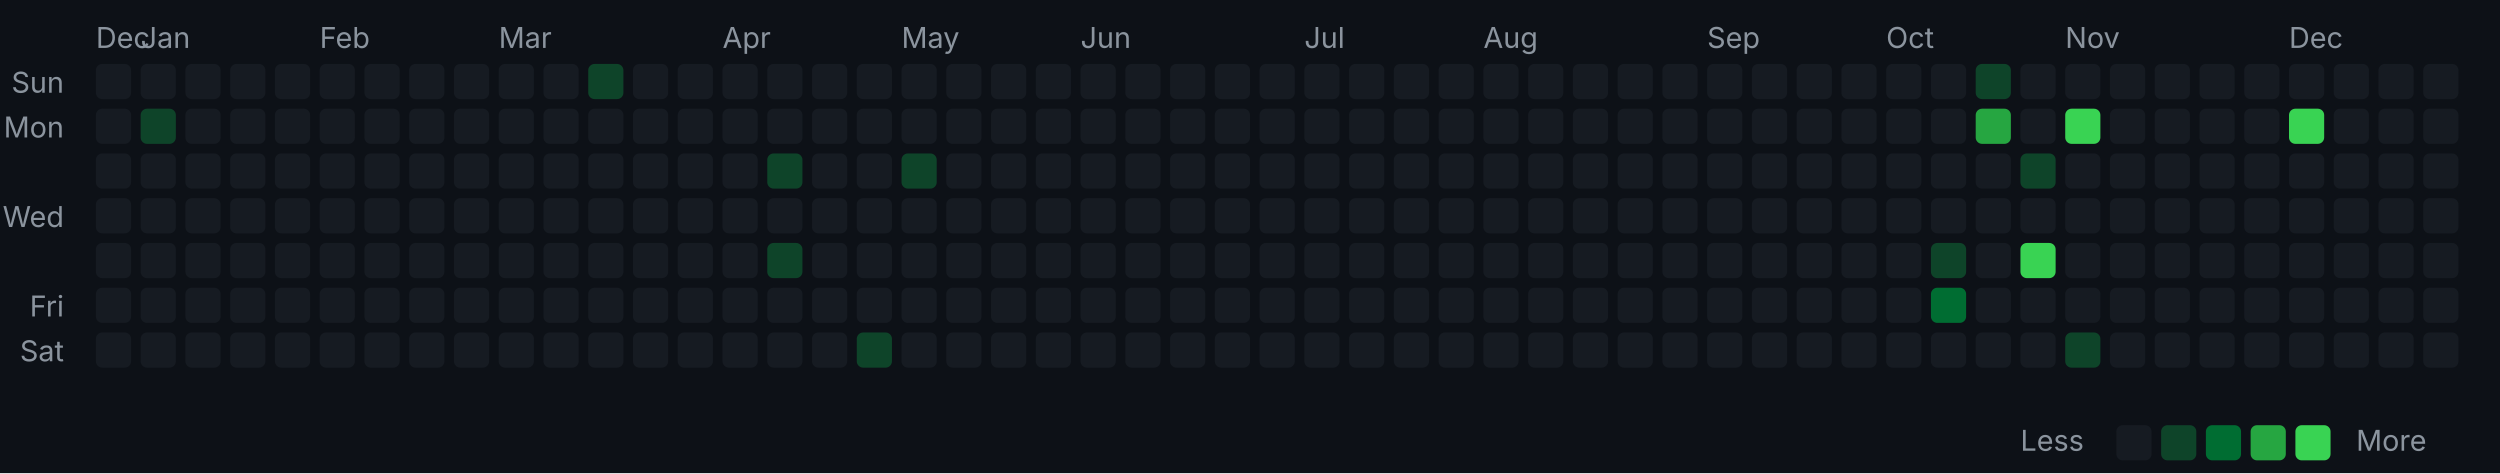
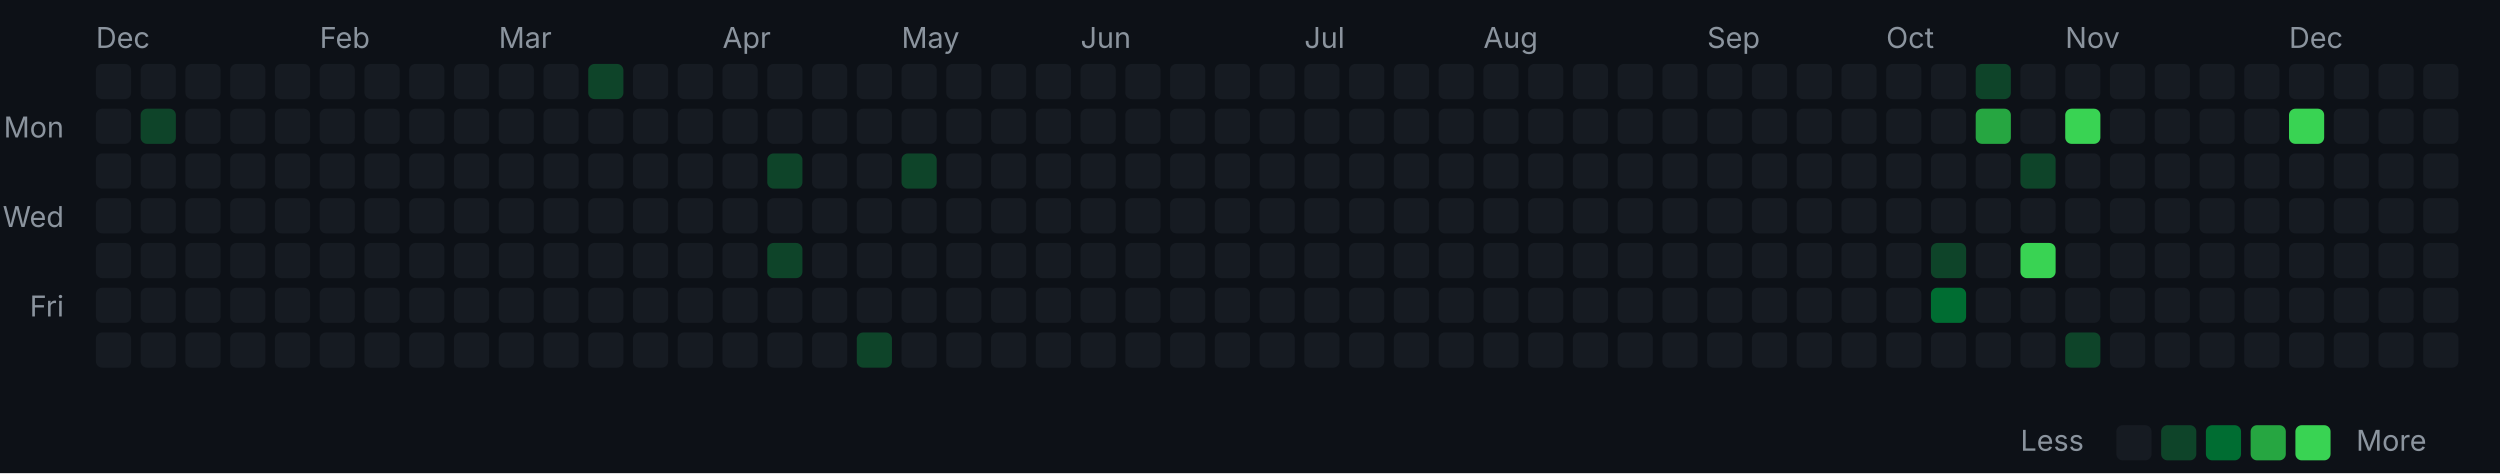
<svg xmlns="http://www.w3.org/2000/svg" width="782" height="148" viewBox="0 0 782 148">
  <rect width="782" height="148" fill="#0d1117" />
  <g transform="translate(30, 20)">
-     <text x="-10" y="9" fill="#8b949e" font-size="9" font-family="system-ui, -apple-system, sans-serif" text-anchor="end">Sun</text>
    <text x="-10" y="23" fill="#8b949e" font-size="9" font-family="system-ui, -apple-system, sans-serif" text-anchor="end">Mon</text>
    <text x="-10" y="51" fill="#8b949e" font-size="9" font-family="system-ui, -apple-system, sans-serif" text-anchor="end">Wed</text>
    <text x="-10" y="79" fill="#8b949e" font-size="9" font-family="system-ui, -apple-system, sans-serif" text-anchor="end">Fri</text>
-     <text x="-10" y="93" fill="#8b949e" font-size="9" font-family="system-ui, -apple-system, sans-serif" text-anchor="end">Sat</text>
    <rect x="0" y="0" width="11" height="11" fill="#161b22" rx="2" ry="2" />
    <rect x="0" y="14" width="11" height="11" fill="#161b22" rx="2" ry="2" />
    <rect x="0" y="28" width="11" height="11" fill="#161b22" rx="2" ry="2" />
    <rect x="0" y="42" width="11" height="11" fill="#161b22" rx="2" ry="2" />
    <rect x="0" y="56" width="11" height="11" fill="#161b22" rx="2" ry="2" />
    <rect x="0" y="70" width="11" height="11" fill="#161b22" rx="2" ry="2" />
    <rect x="0" y="84" width="11" height="11" fill="#161b22" rx="2" ry="2" />
    <rect x="14" y="0" width="11" height="11" fill="#161b22" rx="2" ry="2" />
    <rect x="14" y="14" width="11" height="11" fill="#0e4429" rx="2" ry="2" />
    <rect x="14" y="28" width="11" height="11" fill="#161b22" rx="2" ry="2" />
    <rect x="14" y="42" width="11" height="11" fill="#161b22" rx="2" ry="2" />
    <rect x="14" y="56" width="11" height="11" fill="#161b22" rx="2" ry="2" />
    <rect x="14" y="70" width="11" height="11" fill="#161b22" rx="2" ry="2" />
    <rect x="14" y="84" width="11" height="11" fill="#161b22" rx="2" ry="2" />
    <rect x="28" y="0" width="11" height="11" fill="#161b22" rx="2" ry="2" />
    <rect x="28" y="14" width="11" height="11" fill="#161b22" rx="2" ry="2" />
    <rect x="28" y="28" width="11" height="11" fill="#161b22" rx="2" ry="2" />
    <rect x="28" y="42" width="11" height="11" fill="#161b22" rx="2" ry="2" />
    <rect x="28" y="56" width="11" height="11" fill="#161b22" rx="2" ry="2" />
    <rect x="28" y="70" width="11" height="11" fill="#161b22" rx="2" ry="2" />
    <rect x="28" y="84" width="11" height="11" fill="#161b22" rx="2" ry="2" />
    <rect x="42" y="0" width="11" height="11" fill="#161b22" rx="2" ry="2" />
    <rect x="42" y="14" width="11" height="11" fill="#161b22" rx="2" ry="2" />
    <rect x="42" y="28" width="11" height="11" fill="#161b22" rx="2" ry="2" />
    <rect x="42" y="42" width="11" height="11" fill="#161b22" rx="2" ry="2" />
    <rect x="42" y="56" width="11" height="11" fill="#161b22" rx="2" ry="2" />
    <rect x="42" y="70" width="11" height="11" fill="#161b22" rx="2" ry="2" />
    <rect x="42" y="84" width="11" height="11" fill="#161b22" rx="2" ry="2" />
    <rect x="56" y="0" width="11" height="11" fill="#161b22" rx="2" ry="2" />
    <rect x="56" y="14" width="11" height="11" fill="#161b22" rx="2" ry="2" />
    <rect x="56" y="28" width="11" height="11" fill="#161b22" rx="2" ry="2" />
    <rect x="56" y="42" width="11" height="11" fill="#161b22" rx="2" ry="2" />
    <rect x="56" y="56" width="11" height="11" fill="#161b22" rx="2" ry="2" />
    <rect x="56" y="70" width="11" height="11" fill="#161b22" rx="2" ry="2" />
    <rect x="56" y="84" width="11" height="11" fill="#161b22" rx="2" ry="2" />
    <rect x="70" y="0" width="11" height="11" fill="#161b22" rx="2" ry="2" />
    <rect x="70" y="14" width="11" height="11" fill="#161b22" rx="2" ry="2" />
    <rect x="70" y="28" width="11" height="11" fill="#161b22" rx="2" ry="2" />
    <rect x="70" y="42" width="11" height="11" fill="#161b22" rx="2" ry="2" />
    <rect x="70" y="56" width="11" height="11" fill="#161b22" rx="2" ry="2" />
    <rect x="70" y="70" width="11" height="11" fill="#161b22" rx="2" ry="2" />
    <rect x="70" y="84" width="11" height="11" fill="#161b22" rx="2" ry="2" />
    <rect x="84" y="0" width="11" height="11" fill="#161b22" rx="2" ry="2" />
    <rect x="84" y="14" width="11" height="11" fill="#161b22" rx="2" ry="2" />
    <rect x="84" y="28" width="11" height="11" fill="#161b22" rx="2" ry="2" />
    <rect x="84" y="42" width="11" height="11" fill="#161b22" rx="2" ry="2" />
    <rect x="84" y="56" width="11" height="11" fill="#161b22" rx="2" ry="2" />
    <rect x="84" y="70" width="11" height="11" fill="#161b22" rx="2" ry="2" />
    <rect x="84" y="84" width="11" height="11" fill="#161b22" rx="2" ry="2" />
    <rect x="98" y="0" width="11" height="11" fill="#161b22" rx="2" ry="2" />
    <rect x="98" y="14" width="11" height="11" fill="#161b22" rx="2" ry="2" />
    <rect x="98" y="28" width="11" height="11" fill="#161b22" rx="2" ry="2" />
    <rect x="98" y="42" width="11" height="11" fill="#161b22" rx="2" ry="2" />
    <rect x="98" y="56" width="11" height="11" fill="#161b22" rx="2" ry="2" />
    <rect x="98" y="70" width="11" height="11" fill="#161b22" rx="2" ry="2" />
    <rect x="98" y="84" width="11" height="11" fill="#161b22" rx="2" ry="2" />
    <rect x="112" y="0" width="11" height="11" fill="#161b22" rx="2" ry="2" />
    <rect x="112" y="14" width="11" height="11" fill="#161b22" rx="2" ry="2" />
    <rect x="112" y="28" width="11" height="11" fill="#161b22" rx="2" ry="2" />
    <rect x="112" y="42" width="11" height="11" fill="#161b22" rx="2" ry="2" />
    <rect x="112" y="56" width="11" height="11" fill="#161b22" rx="2" ry="2" />
    <rect x="112" y="70" width="11" height="11" fill="#161b22" rx="2" ry="2" />
    <rect x="112" y="84" width="11" height="11" fill="#161b22" rx="2" ry="2" />
    <rect x="126" y="0" width="11" height="11" fill="#161b22" rx="2" ry="2" />
    <rect x="126" y="14" width="11" height="11" fill="#161b22" rx="2" ry="2" />
    <rect x="126" y="28" width="11" height="11" fill="#161b22" rx="2" ry="2" />
    <rect x="126" y="42" width="11" height="11" fill="#161b22" rx="2" ry="2" />
    <rect x="126" y="56" width="11" height="11" fill="#161b22" rx="2" ry="2" />
    <rect x="126" y="70" width="11" height="11" fill="#161b22" rx="2" ry="2" />
    <rect x="126" y="84" width="11" height="11" fill="#161b22" rx="2" ry="2" />
    <rect x="140" y="0" width="11" height="11" fill="#161b22" rx="2" ry="2" />
    <rect x="140" y="14" width="11" height="11" fill="#161b22" rx="2" ry="2" />
    <rect x="140" y="28" width="11" height="11" fill="#161b22" rx="2" ry="2" />
    <rect x="140" y="42" width="11" height="11" fill="#161b22" rx="2" ry="2" />
    <rect x="140" y="56" width="11" height="11" fill="#161b22" rx="2" ry="2" />
    <rect x="140" y="70" width="11" height="11" fill="#161b22" rx="2" ry="2" />
    <rect x="140" y="84" width="11" height="11" fill="#161b22" rx="2" ry="2" />
    <rect x="154" y="0" width="11" height="11" fill="#0e4429" rx="2" ry="2" />
    <rect x="154" y="14" width="11" height="11" fill="#161b22" rx="2" ry="2" />
    <rect x="154" y="28" width="11" height="11" fill="#161b22" rx="2" ry="2" />
    <rect x="154" y="42" width="11" height="11" fill="#161b22" rx="2" ry="2" />
    <rect x="154" y="56" width="11" height="11" fill="#161b22" rx="2" ry="2" />
    <rect x="154" y="70" width="11" height="11" fill="#161b22" rx="2" ry="2" />
    <rect x="154" y="84" width="11" height="11" fill="#161b22" rx="2" ry="2" />
    <rect x="168" y="0" width="11" height="11" fill="#161b22" rx="2" ry="2" />
    <rect x="168" y="14" width="11" height="11" fill="#161b22" rx="2" ry="2" />
    <rect x="168" y="28" width="11" height="11" fill="#161b22" rx="2" ry="2" />
    <rect x="168" y="42" width="11" height="11" fill="#161b22" rx="2" ry="2" />
    <rect x="168" y="56" width="11" height="11" fill="#161b22" rx="2" ry="2" />
    <rect x="168" y="70" width="11" height="11" fill="#161b22" rx="2" ry="2" />
    <rect x="168" y="84" width="11" height="11" fill="#161b22" rx="2" ry="2" />
    <rect x="182" y="0" width="11" height="11" fill="#161b22" rx="2" ry="2" />
    <rect x="182" y="14" width="11" height="11" fill="#161b22" rx="2" ry="2" />
    <rect x="182" y="28" width="11" height="11" fill="#161b22" rx="2" ry="2" />
    <rect x="182" y="42" width="11" height="11" fill="#161b22" rx="2" ry="2" />
    <rect x="182" y="56" width="11" height="11" fill="#161b22" rx="2" ry="2" />
    <rect x="182" y="70" width="11" height="11" fill="#161b22" rx="2" ry="2" />
    <rect x="182" y="84" width="11" height="11" fill="#161b22" rx="2" ry="2" />
    <rect x="196" y="0" width="11" height="11" fill="#161b22" rx="2" ry="2" />
    <rect x="196" y="14" width="11" height="11" fill="#161b22" rx="2" ry="2" />
    <rect x="196" y="28" width="11" height="11" fill="#161b22" rx="2" ry="2" />
    <rect x="196" y="42" width="11" height="11" fill="#161b22" rx="2" ry="2" />
    <rect x="196" y="56" width="11" height="11" fill="#161b22" rx="2" ry="2" />
    <rect x="196" y="70" width="11" height="11" fill="#161b22" rx="2" ry="2" />
    <rect x="196" y="84" width="11" height="11" fill="#161b22" rx="2" ry="2" />
    <rect x="210" y="0" width="11" height="11" fill="#161b22" rx="2" ry="2" />
    <rect x="210" y="14" width="11" height="11" fill="#161b22" rx="2" ry="2" />
    <rect x="210" y="28" width="11" height="11" fill="#0e4429" rx="2" ry="2" />
    <rect x="210" y="42" width="11" height="11" fill="#161b22" rx="2" ry="2" />
    <rect x="210" y="56" width="11" height="11" fill="#0e4429" rx="2" ry="2" />
    <rect x="210" y="70" width="11" height="11" fill="#161b22" rx="2" ry="2" />
    <rect x="210" y="84" width="11" height="11" fill="#161b22" rx="2" ry="2" />
    <rect x="224" y="0" width="11" height="11" fill="#161b22" rx="2" ry="2" />
    <rect x="224" y="14" width="11" height="11" fill="#161b22" rx="2" ry="2" />
    <rect x="224" y="28" width="11" height="11" fill="#161b22" rx="2" ry="2" />
    <rect x="224" y="42" width="11" height="11" fill="#161b22" rx="2" ry="2" />
    <rect x="224" y="56" width="11" height="11" fill="#161b22" rx="2" ry="2" />
    <rect x="224" y="70" width="11" height="11" fill="#161b22" rx="2" ry="2" />
    <rect x="224" y="84" width="11" height="11" fill="#161b22" rx="2" ry="2" />
    <rect x="238" y="0" width="11" height="11" fill="#161b22" rx="2" ry="2" />
    <rect x="238" y="14" width="11" height="11" fill="#161b22" rx="2" ry="2" />
    <rect x="238" y="28" width="11" height="11" fill="#161b22" rx="2" ry="2" />
    <rect x="238" y="42" width="11" height="11" fill="#161b22" rx="2" ry="2" />
    <rect x="238" y="56" width="11" height="11" fill="#161b22" rx="2" ry="2" />
    <rect x="238" y="70" width="11" height="11" fill="#161b22" rx="2" ry="2" />
    <rect x="238" y="84" width="11" height="11" fill="#0e4429" rx="2" ry="2" />
    <rect x="252" y="0" width="11" height="11" fill="#161b22" rx="2" ry="2" />
    <rect x="252" y="14" width="11" height="11" fill="#161b22" rx="2" ry="2" />
    <rect x="252" y="28" width="11" height="11" fill="#0e4429" rx="2" ry="2" />
    <rect x="252" y="42" width="11" height="11" fill="#161b22" rx="2" ry="2" />
    <rect x="252" y="56" width="11" height="11" fill="#161b22" rx="2" ry="2" />
    <rect x="252" y="70" width="11" height="11" fill="#161b22" rx="2" ry="2" />
    <rect x="252" y="84" width="11" height="11" fill="#161b22" rx="2" ry="2" />
    <rect x="266" y="0" width="11" height="11" fill="#161b22" rx="2" ry="2" />
    <rect x="266" y="14" width="11" height="11" fill="#161b22" rx="2" ry="2" />
    <rect x="266" y="28" width="11" height="11" fill="#161b22" rx="2" ry="2" />
    <rect x="266" y="42" width="11" height="11" fill="#161b22" rx="2" ry="2" />
    <rect x="266" y="56" width="11" height="11" fill="#161b22" rx="2" ry="2" />
    <rect x="266" y="70" width="11" height="11" fill="#161b22" rx="2" ry="2" />
    <rect x="266" y="84" width="11" height="11" fill="#161b22" rx="2" ry="2" />
    <rect x="280" y="0" width="11" height="11" fill="#161b22" rx="2" ry="2" />
    <rect x="280" y="14" width="11" height="11" fill="#161b22" rx="2" ry="2" />
    <rect x="280" y="28" width="11" height="11" fill="#161b22" rx="2" ry="2" />
    <rect x="280" y="42" width="11" height="11" fill="#161b22" rx="2" ry="2" />
    <rect x="280" y="56" width="11" height="11" fill="#161b22" rx="2" ry="2" />
    <rect x="280" y="70" width="11" height="11" fill="#161b22" rx="2" ry="2" />
    <rect x="280" y="84" width="11" height="11" fill="#161b22" rx="2" ry="2" />
    <rect x="294" y="0" width="11" height="11" fill="#161b22" rx="2" ry="2" />
    <rect x="294" y="14" width="11" height="11" fill="#161b22" rx="2" ry="2" />
    <rect x="294" y="28" width="11" height="11" fill="#161b22" rx="2" ry="2" />
    <rect x="294" y="42" width="11" height="11" fill="#161b22" rx="2" ry="2" />
    <rect x="294" y="56" width="11" height="11" fill="#161b22" rx="2" ry="2" />
    <rect x="294" y="70" width="11" height="11" fill="#161b22" rx="2" ry="2" />
    <rect x="294" y="84" width="11" height="11" fill="#161b22" rx="2" ry="2" />
    <rect x="308" y="0" width="11" height="11" fill="#161b22" rx="2" ry="2" />
    <rect x="308" y="14" width="11" height="11" fill="#161b22" rx="2" ry="2" />
    <rect x="308" y="28" width="11" height="11" fill="#161b22" rx="2" ry="2" />
    <rect x="308" y="42" width="11" height="11" fill="#161b22" rx="2" ry="2" />
    <rect x="308" y="56" width="11" height="11" fill="#161b22" rx="2" ry="2" />
    <rect x="308" y="70" width="11" height="11" fill="#161b22" rx="2" ry="2" />
    <rect x="308" y="84" width="11" height="11" fill="#161b22" rx="2" ry="2" />
    <rect x="322" y="0" width="11" height="11" fill="#161b22" rx="2" ry="2" />
    <rect x="322" y="14" width="11" height="11" fill="#161b22" rx="2" ry="2" />
    <rect x="322" y="28" width="11" height="11" fill="#161b22" rx="2" ry="2" />
    <rect x="322" y="42" width="11" height="11" fill="#161b22" rx="2" ry="2" />
    <rect x="322" y="56" width="11" height="11" fill="#161b22" rx="2" ry="2" />
    <rect x="322" y="70" width="11" height="11" fill="#161b22" rx="2" ry="2" />
    <rect x="322" y="84" width="11" height="11" fill="#161b22" rx="2" ry="2" />
    <rect x="336" y="0" width="11" height="11" fill="#161b22" rx="2" ry="2" />
    <rect x="336" y="14" width="11" height="11" fill="#161b22" rx="2" ry="2" />
    <rect x="336" y="28" width="11" height="11" fill="#161b22" rx="2" ry="2" />
    <rect x="336" y="42" width="11" height="11" fill="#161b22" rx="2" ry="2" />
    <rect x="336" y="56" width="11" height="11" fill="#161b22" rx="2" ry="2" />
    <rect x="336" y="70" width="11" height="11" fill="#161b22" rx="2" ry="2" />
    <rect x="336" y="84" width="11" height="11" fill="#161b22" rx="2" ry="2" />
    <rect x="350" y="0" width="11" height="11" fill="#161b22" rx="2" ry="2" />
    <rect x="350" y="14" width="11" height="11" fill="#161b22" rx="2" ry="2" />
    <rect x="350" y="28" width="11" height="11" fill="#161b22" rx="2" ry="2" />
    <rect x="350" y="42" width="11" height="11" fill="#161b22" rx="2" ry="2" />
    <rect x="350" y="56" width="11" height="11" fill="#161b22" rx="2" ry="2" />
    <rect x="350" y="70" width="11" height="11" fill="#161b22" rx="2" ry="2" />
    <rect x="350" y="84" width="11" height="11" fill="#161b22" rx="2" ry="2" />
    <rect x="364" y="0" width="11" height="11" fill="#161b22" rx="2" ry="2" />
    <rect x="364" y="14" width="11" height="11" fill="#161b22" rx="2" ry="2" />
    <rect x="364" y="28" width="11" height="11" fill="#161b22" rx="2" ry="2" />
    <rect x="364" y="42" width="11" height="11" fill="#161b22" rx="2" ry="2" />
    <rect x="364" y="56" width="11" height="11" fill="#161b22" rx="2" ry="2" />
    <rect x="364" y="70" width="11" height="11" fill="#161b22" rx="2" ry="2" />
    <rect x="364" y="84" width="11" height="11" fill="#161b22" rx="2" ry="2" />
    <rect x="378" y="0" width="11" height="11" fill="#161b22" rx="2" ry="2" />
    <rect x="378" y="14" width="11" height="11" fill="#161b22" rx="2" ry="2" />
    <rect x="378" y="28" width="11" height="11" fill="#161b22" rx="2" ry="2" />
    <rect x="378" y="42" width="11" height="11" fill="#161b22" rx="2" ry="2" />
    <rect x="378" y="56" width="11" height="11" fill="#161b22" rx="2" ry="2" />
    <rect x="378" y="70" width="11" height="11" fill="#161b22" rx="2" ry="2" />
    <rect x="378" y="84" width="11" height="11" fill="#161b22" rx="2" ry="2" />
    <rect x="392" y="0" width="11" height="11" fill="#161b22" rx="2" ry="2" />
    <rect x="392" y="14" width="11" height="11" fill="#161b22" rx="2" ry="2" />
    <rect x="392" y="28" width="11" height="11" fill="#161b22" rx="2" ry="2" />
    <rect x="392" y="42" width="11" height="11" fill="#161b22" rx="2" ry="2" />
    <rect x="392" y="56" width="11" height="11" fill="#161b22" rx="2" ry="2" />
    <rect x="392" y="70" width="11" height="11" fill="#161b22" rx="2" ry="2" />
    <rect x="392" y="84" width="11" height="11" fill="#161b22" rx="2" ry="2" />
    <rect x="406" y="0" width="11" height="11" fill="#161b22" rx="2" ry="2" />
    <rect x="406" y="14" width="11" height="11" fill="#161b22" rx="2" ry="2" />
    <rect x="406" y="28" width="11" height="11" fill="#161b22" rx="2" ry="2" />
    <rect x="406" y="42" width="11" height="11" fill="#161b22" rx="2" ry="2" />
    <rect x="406" y="56" width="11" height="11" fill="#161b22" rx="2" ry="2" />
    <rect x="406" y="70" width="11" height="11" fill="#161b22" rx="2" ry="2" />
    <rect x="406" y="84" width="11" height="11" fill="#161b22" rx="2" ry="2" />
    <rect x="420" y="0" width="11" height="11" fill="#161b22" rx="2" ry="2" />
    <rect x="420" y="14" width="11" height="11" fill="#161b22" rx="2" ry="2" />
    <rect x="420" y="28" width="11" height="11" fill="#161b22" rx="2" ry="2" />
    <rect x="420" y="42" width="11" height="11" fill="#161b22" rx="2" ry="2" />
    <rect x="420" y="56" width="11" height="11" fill="#161b22" rx="2" ry="2" />
    <rect x="420" y="70" width="11" height="11" fill="#161b22" rx="2" ry="2" />
    <rect x="420" y="84" width="11" height="11" fill="#161b22" rx="2" ry="2" />
    <rect x="434" y="0" width="11" height="11" fill="#161b22" rx="2" ry="2" />
    <rect x="434" y="14" width="11" height="11" fill="#161b22" rx="2" ry="2" />
    <rect x="434" y="28" width="11" height="11" fill="#161b22" rx="2" ry="2" />
    <rect x="434" y="42" width="11" height="11" fill="#161b22" rx="2" ry="2" />
    <rect x="434" y="56" width="11" height="11" fill="#161b22" rx="2" ry="2" />
    <rect x="434" y="70" width="11" height="11" fill="#161b22" rx="2" ry="2" />
    <rect x="434" y="84" width="11" height="11" fill="#161b22" rx="2" ry="2" />
    <rect x="448" y="0" width="11" height="11" fill="#161b22" rx="2" ry="2" />
    <rect x="448" y="14" width="11" height="11" fill="#161b22" rx="2" ry="2" />
    <rect x="448" y="28" width="11" height="11" fill="#161b22" rx="2" ry="2" />
    <rect x="448" y="42" width="11" height="11" fill="#161b22" rx="2" ry="2" />
    <rect x="448" y="56" width="11" height="11" fill="#161b22" rx="2" ry="2" />
    <rect x="448" y="70" width="11" height="11" fill="#161b22" rx="2" ry="2" />
    <rect x="448" y="84" width="11" height="11" fill="#161b22" rx="2" ry="2" />
    <rect x="462" y="0" width="11" height="11" fill="#161b22" rx="2" ry="2" />
    <rect x="462" y="14" width="11" height="11" fill="#161b22" rx="2" ry="2" />
    <rect x="462" y="28" width="11" height="11" fill="#161b22" rx="2" ry="2" />
    <rect x="462" y="42" width="11" height="11" fill="#161b22" rx="2" ry="2" />
    <rect x="462" y="56" width="11" height="11" fill="#161b22" rx="2" ry="2" />
    <rect x="462" y="70" width="11" height="11" fill="#161b22" rx="2" ry="2" />
    <rect x="462" y="84" width="11" height="11" fill="#161b22" rx="2" ry="2" />
    <rect x="476" y="0" width="11" height="11" fill="#161b22" rx="2" ry="2" />
    <rect x="476" y="14" width="11" height="11" fill="#161b22" rx="2" ry="2" />
    <rect x="476" y="28" width="11" height="11" fill="#161b22" rx="2" ry="2" />
    <rect x="476" y="42" width="11" height="11" fill="#161b22" rx="2" ry="2" />
    <rect x="476" y="56" width="11" height="11" fill="#161b22" rx="2" ry="2" />
    <rect x="476" y="70" width="11" height="11" fill="#161b22" rx="2" ry="2" />
    <rect x="476" y="84" width="11" height="11" fill="#161b22" rx="2" ry="2" />
    <rect x="490" y="0" width="11" height="11" fill="#161b22" rx="2" ry="2" />
    <rect x="490" y="14" width="11" height="11" fill="#161b22" rx="2" ry="2" />
    <rect x="490" y="28" width="11" height="11" fill="#161b22" rx="2" ry="2" />
    <rect x="490" y="42" width="11" height="11" fill="#161b22" rx="2" ry="2" />
    <rect x="490" y="56" width="11" height="11" fill="#161b22" rx="2" ry="2" />
    <rect x="490" y="70" width="11" height="11" fill="#161b22" rx="2" ry="2" />
    <rect x="490" y="84" width="11" height="11" fill="#161b22" rx="2" ry="2" />
    <rect x="504" y="0" width="11" height="11" fill="#161b22" rx="2" ry="2" />
    <rect x="504" y="14" width="11" height="11" fill="#161b22" rx="2" ry="2" />
    <rect x="504" y="28" width="11" height="11" fill="#161b22" rx="2" ry="2" />
    <rect x="504" y="42" width="11" height="11" fill="#161b22" rx="2" ry="2" />
    <rect x="504" y="56" width="11" height="11" fill="#161b22" rx="2" ry="2" />
    <rect x="504" y="70" width="11" height="11" fill="#161b22" rx="2" ry="2" />
    <rect x="504" y="84" width="11" height="11" fill="#161b22" rx="2" ry="2" />
    <rect x="518" y="0" width="11" height="11" fill="#161b22" rx="2" ry="2" />
    <rect x="518" y="14" width="11" height="11" fill="#161b22" rx="2" ry="2" />
    <rect x="518" y="28" width="11" height="11" fill="#161b22" rx="2" ry="2" />
    <rect x="518" y="42" width="11" height="11" fill="#161b22" rx="2" ry="2" />
    <rect x="518" y="56" width="11" height="11" fill="#161b22" rx="2" ry="2" />
    <rect x="518" y="70" width="11" height="11" fill="#161b22" rx="2" ry="2" />
    <rect x="518" y="84" width="11" height="11" fill="#161b22" rx="2" ry="2" />
    <rect x="532" y="0" width="11" height="11" fill="#161b22" rx="2" ry="2" />
    <rect x="532" y="14" width="11" height="11" fill="#161b22" rx="2" ry="2" />
    <rect x="532" y="28" width="11" height="11" fill="#161b22" rx="2" ry="2" />
    <rect x="532" y="42" width="11" height="11" fill="#161b22" rx="2" ry="2" />
    <rect x="532" y="56" width="11" height="11" fill="#161b22" rx="2" ry="2" />
    <rect x="532" y="70" width="11" height="11" fill="#161b22" rx="2" ry="2" />
    <rect x="532" y="84" width="11" height="11" fill="#161b22" rx="2" ry="2" />
    <rect x="546" y="0" width="11" height="11" fill="#161b22" rx="2" ry="2" />
    <rect x="546" y="14" width="11" height="11" fill="#161b22" rx="2" ry="2" />
    <rect x="546" y="28" width="11" height="11" fill="#161b22" rx="2" ry="2" />
    <rect x="546" y="42" width="11" height="11" fill="#161b22" rx="2" ry="2" />
    <rect x="546" y="56" width="11" height="11" fill="#161b22" rx="2" ry="2" />
    <rect x="546" y="70" width="11" height="11" fill="#161b22" rx="2" ry="2" />
    <rect x="546" y="84" width="11" height="11" fill="#161b22" rx="2" ry="2" />
    <rect x="560" y="0" width="11" height="11" fill="#161b22" rx="2" ry="2" />
    <rect x="560" y="14" width="11" height="11" fill="#161b22" rx="2" ry="2" />
    <rect x="560" y="28" width="11" height="11" fill="#161b22" rx="2" ry="2" />
    <rect x="560" y="42" width="11" height="11" fill="#161b22" rx="2" ry="2" />
    <rect x="560" y="56" width="11" height="11" fill="#161b22" rx="2" ry="2" />
    <rect x="560" y="70" width="11" height="11" fill="#161b22" rx="2" ry="2" />
    <rect x="560" y="84" width="11" height="11" fill="#161b22" rx="2" ry="2" />
    <rect x="574" y="0" width="11" height="11" fill="#161b22" rx="2" ry="2" />
    <rect x="574" y="14" width="11" height="11" fill="#161b22" rx="2" ry="2" />
    <rect x="574" y="28" width="11" height="11" fill="#161b22" rx="2" ry="2" />
    <rect x="574" y="42" width="11" height="11" fill="#161b22" rx="2" ry="2" />
    <rect x="574" y="56" width="11" height="11" fill="#0e4429" rx="2" ry="2" />
    <rect x="574" y="70" width="11" height="11" fill="#006d32" rx="2" ry="2" />
    <rect x="574" y="84" width="11" height="11" fill="#161b22" rx="2" ry="2" />
    <rect x="588" y="0" width="11" height="11" fill="#0e4429" rx="2" ry="2" />
    <rect x="588" y="14" width="11" height="11" fill="#26a641" rx="2" ry="2" />
    <rect x="588" y="28" width="11" height="11" fill="#161b22" rx="2" ry="2" />
    <rect x="588" y="42" width="11" height="11" fill="#161b22" rx="2" ry="2" />
    <rect x="588" y="56" width="11" height="11" fill="#161b22" rx="2" ry="2" />
    <rect x="588" y="70" width="11" height="11" fill="#161b22" rx="2" ry="2" />
    <rect x="588" y="84" width="11" height="11" fill="#161b22" rx="2" ry="2" />
    <rect x="602" y="0" width="11" height="11" fill="#161b22" rx="2" ry="2" />
    <rect x="602" y="14" width="11" height="11" fill="#161b22" rx="2" ry="2" />
    <rect x="602" y="28" width="11" height="11" fill="#0e4429" rx="2" ry="2" />
    <rect x="602" y="42" width="11" height="11" fill="#161b22" rx="2" ry="2" />
    <rect x="602" y="56" width="11" height="11" fill="#39d353" rx="2" ry="2" />
    <rect x="602" y="70" width="11" height="11" fill="#161b22" rx="2" ry="2" />
    <rect x="602" y="84" width="11" height="11" fill="#161b22" rx="2" ry="2" />
    <rect x="616" y="0" width="11" height="11" fill="#161b22" rx="2" ry="2" />
    <rect x="616" y="14" width="11" height="11" fill="#39d353" rx="2" ry="2" />
    <rect x="616" y="28" width="11" height="11" fill="#161b22" rx="2" ry="2" />
    <rect x="616" y="42" width="11" height="11" fill="#161b22" rx="2" ry="2" />
    <rect x="616" y="56" width="11" height="11" fill="#161b22" rx="2" ry="2" />
    <rect x="616" y="70" width="11" height="11" fill="#161b22" rx="2" ry="2" />
    <rect x="616" y="84" width="11" height="11" fill="#0e4429" rx="2" ry="2" />
    <rect x="630" y="0" width="11" height="11" fill="#161b22" rx="2" ry="2" />
    <rect x="630" y="14" width="11" height="11" fill="#161b22" rx="2" ry="2" />
    <rect x="630" y="28" width="11" height="11" fill="#161b22" rx="2" ry="2" />
    <rect x="630" y="42" width="11" height="11" fill="#161b22" rx="2" ry="2" />
    <rect x="630" y="56" width="11" height="11" fill="#161b22" rx="2" ry="2" />
    <rect x="630" y="70" width="11" height="11" fill="#161b22" rx="2" ry="2" />
    <rect x="630" y="84" width="11" height="11" fill="#161b22" rx="2" ry="2" />
    <rect x="644" y="0" width="11" height="11" fill="#161b22" rx="2" ry="2" />
    <rect x="644" y="14" width="11" height="11" fill="#161b22" rx="2" ry="2" />
    <rect x="644" y="28" width="11" height="11" fill="#161b22" rx="2" ry="2" />
    <rect x="644" y="42" width="11" height="11" fill="#161b22" rx="2" ry="2" />
    <rect x="644" y="56" width="11" height="11" fill="#161b22" rx="2" ry="2" />
    <rect x="644" y="70" width="11" height="11" fill="#161b22" rx="2" ry="2" />
    <rect x="644" y="84" width="11" height="11" fill="#161b22" rx="2" ry="2" />
    <rect x="658" y="0" width="11" height="11" fill="#161b22" rx="2" ry="2" />
    <rect x="658" y="14" width="11" height="11" fill="#161b22" rx="2" ry="2" />
    <rect x="658" y="28" width="11" height="11" fill="#161b22" rx="2" ry="2" />
    <rect x="658" y="42" width="11" height="11" fill="#161b22" rx="2" ry="2" />
    <rect x="658" y="56" width="11" height="11" fill="#161b22" rx="2" ry="2" />
    <rect x="658" y="70" width="11" height="11" fill="#161b22" rx="2" ry="2" />
    <rect x="658" y="84" width="11" height="11" fill="#161b22" rx="2" ry="2" />
    <rect x="672" y="0" width="11" height="11" fill="#161b22" rx="2" ry="2" />
    <rect x="672" y="14" width="11" height="11" fill="#161b22" rx="2" ry="2" />
    <rect x="672" y="28" width="11" height="11" fill="#161b22" rx="2" ry="2" />
    <rect x="672" y="42" width="11" height="11" fill="#161b22" rx="2" ry="2" />
    <rect x="672" y="56" width="11" height="11" fill="#161b22" rx="2" ry="2" />
    <rect x="672" y="70" width="11" height="11" fill="#161b22" rx="2" ry="2" />
    <rect x="672" y="84" width="11" height="11" fill="#161b22" rx="2" ry="2" />
    <rect x="686" y="0" width="11" height="11" fill="#161b22" rx="2" ry="2" />
    <rect x="686" y="14" width="11" height="11" fill="#39d353" rx="2" ry="2" />
    <rect x="686" y="28" width="11" height="11" fill="#161b22" rx="2" ry="2" />
    <rect x="686" y="42" width="11" height="11" fill="#161b22" rx="2" ry="2" />
    <rect x="686" y="56" width="11" height="11" fill="#161b22" rx="2" ry="2" />
    <rect x="686" y="70" width="11" height="11" fill="#161b22" rx="2" ry="2" />
    <rect x="686" y="84" width="11" height="11" fill="#161b22" rx="2" ry="2" />
    <rect x="700" y="0" width="11" height="11" fill="#161b22" rx="2" ry="2" />
    <rect x="700" y="14" width="11" height="11" fill="#161b22" rx="2" ry="2" />
    <rect x="700" y="28" width="11" height="11" fill="#161b22" rx="2" ry="2" />
    <rect x="700" y="42" width="11" height="11" fill="#161b22" rx="2" ry="2" />
    <rect x="700" y="56" width="11" height="11" fill="#161b22" rx="2" ry="2" />
    <rect x="700" y="70" width="11" height="11" fill="#161b22" rx="2" ry="2" />
    <rect x="700" y="84" width="11" height="11" fill="#161b22" rx="2" ry="2" />
    <rect x="714" y="0" width="11" height="11" fill="#161b22" rx="2" ry="2" />
    <rect x="714" y="14" width="11" height="11" fill="#161b22" rx="2" ry="2" />
    <rect x="714" y="28" width="11" height="11" fill="#161b22" rx="2" ry="2" />
    <rect x="714" y="42" width="11" height="11" fill="#161b22" rx="2" ry="2" />
    <rect x="714" y="56" width="11" height="11" fill="#161b22" rx="2" ry="2" />
    <rect x="714" y="70" width="11" height="11" fill="#161b22" rx="2" ry="2" />
    <rect x="714" y="84" width="11" height="11" fill="#161b22" rx="2" ry="2" />
    <rect x="728" y="0" width="11" height="11" fill="#161b22" rx="2" ry="2" />
    <rect x="728" y="14" width="11" height="11" fill="#161b22" rx="2" ry="2" />
    <rect x="728" y="28" width="11" height="11" fill="#161b22" rx="2" ry="2" />
    <rect x="728" y="42" width="11" height="11" fill="#161b22" rx="2" ry="2" />
    <rect x="728" y="56" width="11" height="11" fill="#161b22" rx="2" ry="2" />
    <rect x="728" y="70" width="11" height="11" fill="#161b22" rx="2" ry="2" />
    <rect x="728" y="84" width="11" height="11" fill="#161b22" rx="2" ry="2" />
    <text x="0" y="-5" fill="#8b949e" font-size="9" font-family="system-ui, -apple-system, sans-serif">Dec</text>
-     <text x="14" y="-5" fill="#8b949e" font-size="9" font-family="system-ui, -apple-system, sans-serif">Jan</text>
    <text x="70" y="-5" fill="#8b949e" font-size="9" font-family="system-ui, -apple-system, sans-serif">Feb</text>
    <text x="126" y="-5" fill="#8b949e" font-size="9" font-family="system-ui, -apple-system, sans-serif">Mar</text>
    <text x="196" y="-5" fill="#8b949e" font-size="9" font-family="system-ui, -apple-system, sans-serif">Apr</text>
    <text x="252" y="-5" fill="#8b949e" font-size="9" font-family="system-ui, -apple-system, sans-serif">May</text>
    <text x="308" y="-5" fill="#8b949e" font-size="9" font-family="system-ui, -apple-system, sans-serif">Jun</text>
    <text x="378" y="-5" fill="#8b949e" font-size="9" font-family="system-ui, -apple-system, sans-serif">Jul</text>
    <text x="434" y="-5" fill="#8b949e" font-size="9" font-family="system-ui, -apple-system, sans-serif">Aug</text>
    <text x="504" y="-5" fill="#8b949e" font-size="9" font-family="system-ui, -apple-system, sans-serif">Sep</text>
    <text x="560" y="-5" fill="#8b949e" font-size="9" font-family="system-ui, -apple-system, sans-serif">Oct</text>
    <text x="616" y="-5" fill="#8b949e" font-size="9" font-family="system-ui, -apple-system, sans-serif">Nov</text>
    <text x="686" y="-5" fill="#8b949e" font-size="9" font-family="system-ui, -apple-system, sans-serif">Dec</text>
  </g>
  <text x="632" y="141" fill="#8b949e" font-size="9" font-family="system-ui, -apple-system, sans-serif">Less</text>
  <rect x="662" y="133" width="11" height="11" fill="#161b22" rx="2" ry="2" />
  <rect x="676" y="133" width="11" height="11" fill="#0e4429" rx="2" ry="2" />
  <rect x="690" y="133" width="11" height="11" fill="#006d32" rx="2" ry="2" />
  <rect x="704" y="133" width="11" height="11" fill="#26a641" rx="2" ry="2" />
  <rect x="718" y="133" width="11" height="11" fill="#39d353" rx="2" ry="2" />
  <text x="737" y="141" fill="#8b949e" font-size="9" font-family="system-ui, -apple-system, sans-serif">More</text>
</svg>
